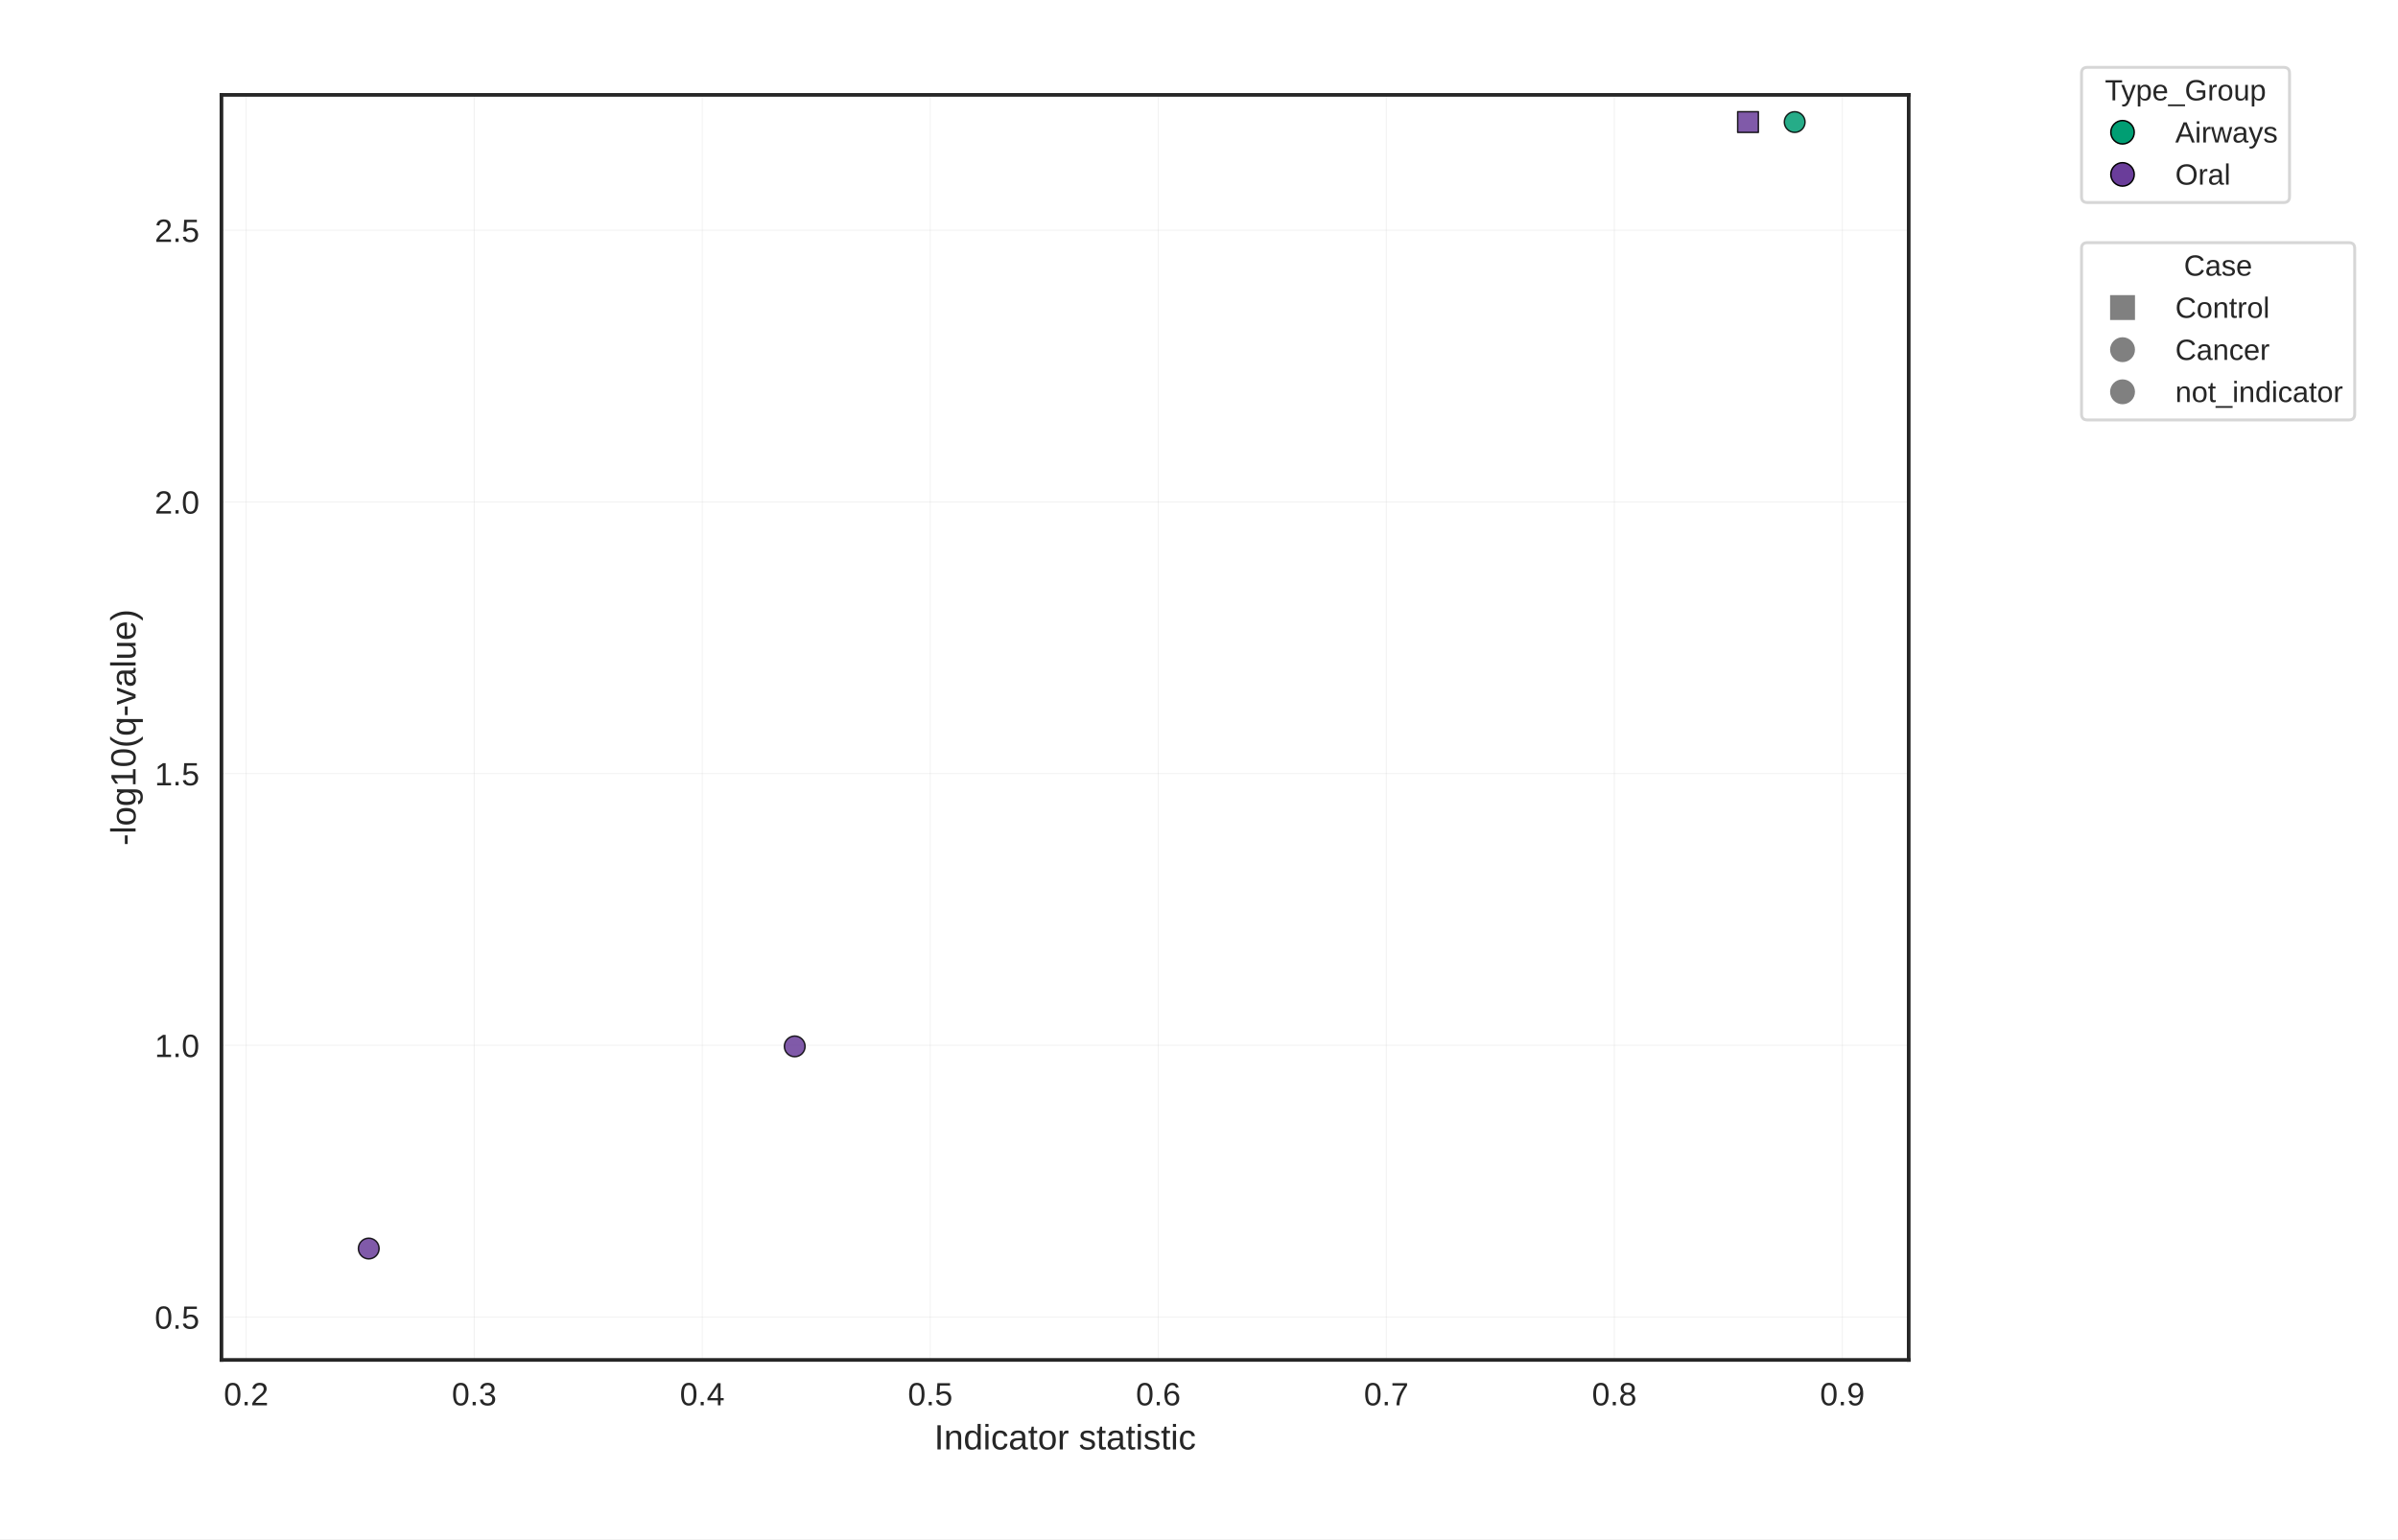
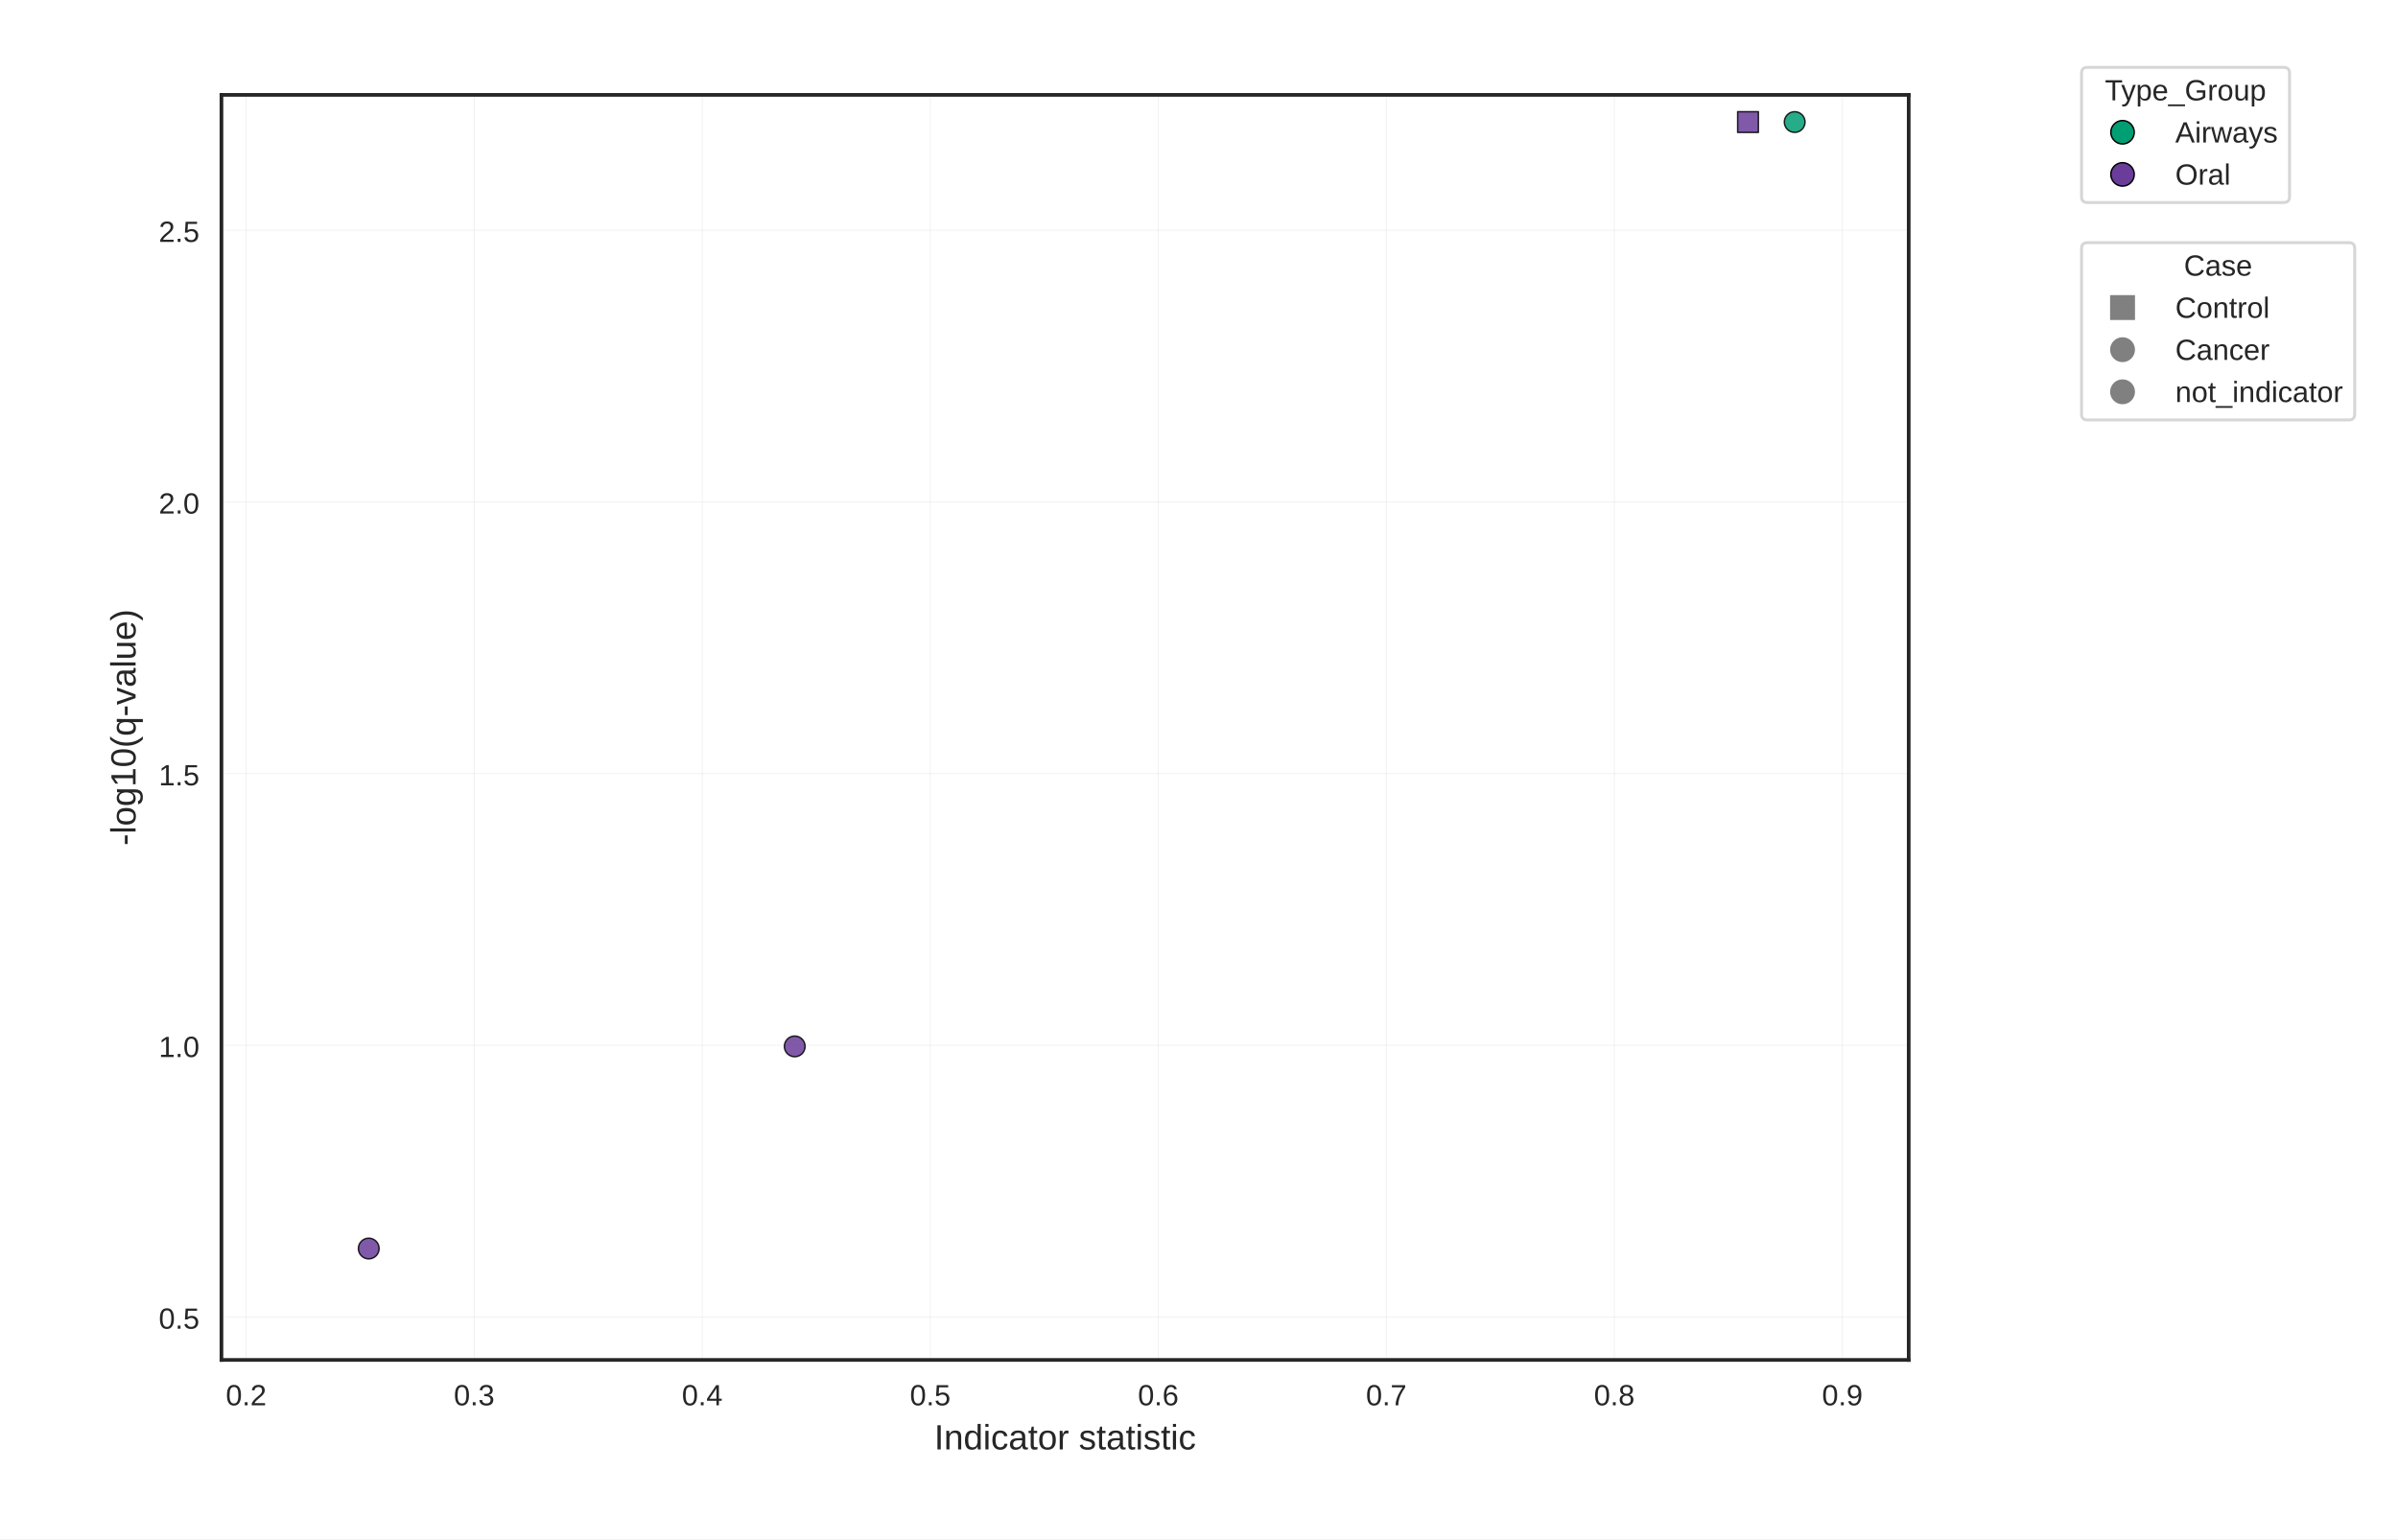
<svg xmlns="http://www.w3.org/2000/svg" xmlns:xlink="http://www.w3.org/1999/xlink" width="818.64pt" height="525.6pt" viewBox="0 0 818.64 525.6" version="1.1">
  <defs>
    <style type="text/css">*{stroke-linejoin: round; stroke-linecap: butt}</style>
  </defs>
  <g id="figure_1">
    <g id="patch_1">
      <path d="M 0 525.6  L 818.64 525.6  L 818.64 0  L 0 0  z " style="fill: #ffffff" />
    </g>
    <g id="axes_1">
      <g id="patch_2">
        <path d="M 75.6 464.4  L 651.6 464.4  L 651.6 32.4  L 75.6 32.4  z " style="fill: #ffffff" />
      </g>
      <g id="matplotlib.axis_1">
        <g id="xtick_1">
          <g id="line2d_1">
            <path d="M 84.04 464.4  L 84.04 32.4  " clip-path="url(#p9dbf37ff40)" style="fill: none; stroke: #cccccc; stroke-opacity: 0.3; stroke-width: 0.3; stroke-linecap: round" />
          </g>
          <g id="text_1">
-             <text style="font-size: 11px; font-family: 'Arial', 'DejaVu Sans', 'Liberation Sans', 'Bitstream Vera Sans', sans-serif; text-anchor: middle; fill: #262626" x="84.04" y="479.908" transform="rotate(-0 84.0404 479.9083)">0.2</text>
+             <text style="font-size: 10px; font-family: 'Arial', 'DejaVu Sans', 'Liberation Sans', 'Bitstream Vera Sans', sans-serif; text-anchor: middle; fill: #262626" x="84.04" y="479.908" transform="rotate(-0 84.0404 479.9083)">0.2</text>
          </g>
        </g>
        <g id="xtick_2">
          <g id="line2d_2">
            <path d="M 161.885 464.4  L 161.885 32.4  " clip-path="url(#p9dbf37ff40)" style="fill: none; stroke: #cccccc; stroke-opacity: 0.3; stroke-width: 0.3; stroke-linecap: round" />
          </g>
          <g id="text_2">
-             <text style="font-size: 11px; font-family: 'Arial', 'DejaVu Sans', 'Liberation Sans', 'Bitstream Vera Sans', sans-serif; text-anchor: middle; fill: #262626" x="161.885" y="479.908" transform="rotate(-0 161.8852 479.9083)">0.3</text>
+             <text style="font-size: 10px; font-family: 'Arial', 'DejaVu Sans', 'Liberation Sans', 'Bitstream Vera Sans', sans-serif; text-anchor: middle; fill: #262626" x="161.885" y="479.908" transform="rotate(-0 161.8852 479.9083)">0.3</text>
          </g>
        </g>
        <g id="xtick_3">
          <g id="line2d_3">
            <path d="M 239.73 464.4  L 239.73 32.4  " clip-path="url(#p9dbf37ff40)" style="fill: none; stroke: #cccccc; stroke-opacity: 0.3; stroke-width: 0.3; stroke-linecap: round" />
          </g>
          <g id="text_3">
-             <text style="font-size: 11px; font-family: 'Arial', 'DejaVu Sans', 'Liberation Sans', 'Bitstream Vera Sans', sans-serif; text-anchor: middle; fill: #262626" x="239.73" y="479.908" transform="rotate(-0 239.7299 479.9083)">0.4</text>
+             <text style="font-size: 10px; font-family: 'Arial', 'DejaVu Sans', 'Liberation Sans', 'Bitstream Vera Sans', sans-serif; text-anchor: middle; fill: #262626" x="239.73" y="479.908" transform="rotate(-0 239.7299 479.9083)">0.4</text>
          </g>
        </g>
        <g id="xtick_4">
          <g id="line2d_4">
            <path d="M 317.575 464.4  L 317.575 32.4  " clip-path="url(#p9dbf37ff40)" style="fill: none; stroke: #cccccc; stroke-opacity: 0.3; stroke-width: 0.3; stroke-linecap: round" />
          </g>
          <g id="text_4">
-             <text style="font-size: 11px; font-family: 'Arial', 'DejaVu Sans', 'Liberation Sans', 'Bitstream Vera Sans', sans-serif; text-anchor: middle; fill: #262626" x="317.575" y="479.908" transform="rotate(-0 317.5747 479.9083)">0.5</text>
+             <text style="font-size: 10px; font-family: 'Arial', 'DejaVu Sans', 'Liberation Sans', 'Bitstream Vera Sans', sans-serif; text-anchor: middle; fill: #262626" x="317.575" y="479.908" transform="rotate(-0 317.5747 479.9083)">0.5</text>
          </g>
        </g>
        <g id="xtick_5">
          <g id="line2d_5">
            <path d="M 395.419 464.4  L 395.419 32.4  " clip-path="url(#p9dbf37ff40)" style="fill: none; stroke: #cccccc; stroke-opacity: 0.3; stroke-width: 0.3; stroke-linecap: round" />
          </g>
          <g id="text_5">
-             <text style="font-size: 11px; font-family: 'Arial', 'DejaVu Sans', 'Liberation Sans', 'Bitstream Vera Sans', sans-serif; text-anchor: middle; fill: #262626" x="395.419" y="479.908" transform="rotate(-0 395.4194 479.9083)">0.6</text>
+             <text style="font-size: 10px; font-family: 'Arial', 'DejaVu Sans', 'Liberation Sans', 'Bitstream Vera Sans', sans-serif; text-anchor: middle; fill: #262626" x="395.419" y="479.908" transform="rotate(-0 395.4194 479.9083)">0.6</text>
          </g>
        </g>
        <g id="xtick_6">
          <g id="line2d_6">
            <path d="M 473.264 464.4  L 473.264 32.4  " clip-path="url(#p9dbf37ff40)" style="fill: none; stroke: #cccccc; stroke-opacity: 0.3; stroke-width: 0.3; stroke-linecap: round" />
          </g>
          <g id="text_6">
-             <text style="font-size: 11px; font-family: 'Arial', 'DejaVu Sans', 'Liberation Sans', 'Bitstream Vera Sans', sans-serif; text-anchor: middle; fill: #262626" x="473.264" y="479.908" transform="rotate(-0 473.2642 479.9083)">0.7</text>
+             <text style="font-size: 10px; font-family: 'Arial', 'DejaVu Sans', 'Liberation Sans', 'Bitstream Vera Sans', sans-serif; text-anchor: middle; fill: #262626" x="473.264" y="479.908" transform="rotate(-0 473.2642 479.9083)">0.7</text>
          </g>
        </g>
        <g id="xtick_7">
          <g id="line2d_7">
            <path d="M 551.109 464.4  L 551.109 32.4  " clip-path="url(#p9dbf37ff40)" style="fill: none; stroke: #cccccc; stroke-opacity: 0.3; stroke-width: 0.3; stroke-linecap: round" />
          </g>
          <g id="text_7">
-             <text style="font-size: 11px; font-family: 'Arial', 'DejaVu Sans', 'Liberation Sans', 'Bitstream Vera Sans', sans-serif; text-anchor: middle; fill: #262626" x="551.109" y="479.908" transform="rotate(-0 551.1089 479.9083)">0.8</text>
+             <text style="font-size: 10px; font-family: 'Arial', 'DejaVu Sans', 'Liberation Sans', 'Bitstream Vera Sans', sans-serif; text-anchor: middle; fill: #262626" x="551.109" y="479.908" transform="rotate(-0 551.1089 479.9083)">0.8</text>
          </g>
        </g>
        <g id="xtick_8">
          <g id="line2d_8">
            <path d="M 628.954 464.4  L 628.954 32.4  " clip-path="url(#p9dbf37ff40)" style="fill: none; stroke: #cccccc; stroke-opacity: 0.3; stroke-width: 0.3; stroke-linecap: round" />
          </g>
          <g id="text_8">
-             <text style="font-size: 11px; font-family: 'Arial', 'DejaVu Sans', 'Liberation Sans', 'Bitstream Vera Sans', sans-serif; text-anchor: middle; fill: #262626" x="628.954" y="479.908" transform="rotate(-0 628.9537 479.9083)">0.9</text>
+             <text style="font-size: 10px; font-family: 'Arial', 'DejaVu Sans', 'Liberation Sans', 'Bitstream Vera Sans', sans-serif; text-anchor: middle; fill: #262626" x="628.954" y="479.908" transform="rotate(-0 628.9537 479.9083)">0.9</text>
          </g>
        </g>
        <g id="text_9">
          <text style="font-size: 12px; font-family: 'Arial', 'DejaVu Sans', 'Liberation Sans', 'Bitstream Vera Sans', sans-serif; text-anchor: middle; fill: #262626" x="363.6" y="494.96" transform="rotate(-0 363.6 494.9596)">Indicator statistic</text>
        </g>
      </g>
      <g id="matplotlib.axis_2">
        <g id="ytick_1">
          <g id="line2d_9">
            <path d="M 75.6 449.74  L 651.6 449.74  " clip-path="url(#p9dbf37ff40)" style="fill: none; stroke: #cccccc; stroke-opacity: 0.3; stroke-width: 0.3; stroke-linecap: round" />
          </g>
          <g id="text_10">
-             <text style="font-size: 11px; font-family: 'Arial', 'DejaVu Sans', 'Liberation Sans', 'Bitstream Vera Sans', sans-serif; text-anchor: end; fill: #262626" x="68.1" y="453.744" transform="rotate(-0 68.1 453.7444)">0.5</text>
+             <text style="font-size: 10px; font-family: 'Arial', 'DejaVu Sans', 'Liberation Sans', 'Bitstream Vera Sans', sans-serif; text-anchor: end; fill: #262626" x="68.1" y="453.744" transform="rotate(-0 68.1 453.7444)">0.5</text>
          </g>
        </g>
        <g id="ytick_2">
          <g id="line2d_10">
            <path d="M 75.6 356.957  L 651.6 356.957  " clip-path="url(#p9dbf37ff40)" style="fill: none; stroke: #cccccc; stroke-opacity: 0.3; stroke-width: 0.3; stroke-linecap: round" />
          </g>
          <g id="text_11">
-             <text style="font-size: 11px; font-family: 'Arial', 'DejaVu Sans', 'Liberation Sans', 'Bitstream Vera Sans', sans-serif; text-anchor: end; fill: #262626" x="68.1" y="360.961" transform="rotate(-0 68.1 360.9609)">1.0</text>
+             <text style="font-size: 10px; font-family: 'Arial', 'DejaVu Sans', 'Liberation Sans', 'Bitstream Vera Sans', sans-serif; text-anchor: end; fill: #262626" x="68.1" y="360.961" transform="rotate(-0 68.1 360.9609)">1.0</text>
          </g>
        </g>
        <g id="ytick_3">
          <g id="line2d_11">
            <path d="M 75.6 264.173  L 651.6 264.173  " clip-path="url(#p9dbf37ff40)" style="fill: none; stroke: #cccccc; stroke-opacity: 0.3; stroke-width: 0.3; stroke-linecap: round" />
          </g>
          <g id="text_12">
-             <text style="font-size: 11px; font-family: 'Arial', 'DejaVu Sans', 'Liberation Sans', 'Bitstream Vera Sans', sans-serif; text-anchor: end; fill: #262626" x="68.1" y="268.177" transform="rotate(-0 68.1 268.1773)">1.5</text>
+             <text style="font-size: 10px; font-family: 'Arial', 'DejaVu Sans', 'Liberation Sans', 'Bitstream Vera Sans', sans-serif; text-anchor: end; fill: #262626" x="68.1" y="268.177" transform="rotate(-0 68.1 268.1773)">1.5</text>
          </g>
        </g>
        <g id="ytick_4">
          <g id="line2d_12">
            <path d="M 75.6 171.39  L 651.6 171.39  " clip-path="url(#p9dbf37ff40)" style="fill: none; stroke: #cccccc; stroke-opacity: 0.3; stroke-width: 0.3; stroke-linecap: round" />
          </g>
          <g id="text_13">
-             <text style="font-size: 11px; font-family: 'Arial', 'DejaVu Sans', 'Liberation Sans', 'Bitstream Vera Sans', sans-serif; text-anchor: end; fill: #262626" x="68.1" y="175.394" transform="rotate(-0 68.1 175.3938)">2.0</text>
+             <text style="font-size: 10px; font-family: 'Arial', 'DejaVu Sans', 'Liberation Sans', 'Bitstream Vera Sans', sans-serif; text-anchor: end; fill: #262626" x="68.1" y="175.394" transform="rotate(-0 68.1 175.3938)">2.0</text>
          </g>
        </g>
        <g id="ytick_5">
          <g id="line2d_13">
            <path d="M 75.6 78.606  L 651.6 78.606  " clip-path="url(#p9dbf37ff40)" style="fill: none; stroke: #cccccc; stroke-opacity: 0.3; stroke-width: 0.3; stroke-linecap: round" />
          </g>
          <g id="text_14">
-             <text style="font-size: 11px; font-family: 'Arial', 'DejaVu Sans', 'Liberation Sans', 'Bitstream Vera Sans', sans-serif; text-anchor: end; fill: #262626" x="68.1" y="82.61" transform="rotate(-0 68.1 82.61034)">2.5</text>
+             <text style="font-size: 10px; font-family: 'Arial', 'DejaVu Sans', 'Liberation Sans', 'Bitstream Vera Sans', sans-serif; text-anchor: end; fill: #262626" x="68.1" y="82.61" transform="rotate(-0 68.1 82.61034)">2.5</text>
          </g>
        </g>
        <g id="text_15">
          <text style="font-size: 12px; font-family: 'Arial', 'DejaVu Sans', 'Liberation Sans', 'Bitstream Vera Sans', sans-serif; text-anchor: middle; fill: #262626" x="46.284" y="248.4" transform="rotate(-90 46.28437 248.4)">-log10(q-value)</text>
        </g>
      </g>
      <g id="PathCollection_1">
        <path d="M 593.211 45.214  L 600.282 45.214  L 600.282 38.143  L 593.211 38.143  z " clip-path="url(#p9dbf37ff40)" style="fill: #6a3d9a; fill-opacity: 0.85; stroke: #000000; stroke-opacity: 0.85; stroke-width: 0.5" />
        <path d="M 612.678 45.214  C 613.615 45.214 614.515 44.841 615.178 44.178  C 615.841 43.515 616.213 42.616 616.213 41.678  C 616.213 40.741 615.841 39.841 615.178 39.178  C 614.515 38.515 613.615 38.143 612.678 38.143  C 611.74 38.143 610.841 38.515 610.178 39.178  C 609.515 39.841 609.142 40.741 609.142 41.678  C 609.142 42.616 609.515 43.515 610.178 44.178  C 610.841 44.841 611.74 45.214 612.678 45.214  z " clip-path="url(#p9dbf37ff40)" style="fill: #009e73; fill-opacity: 0.85; stroke: #000000; stroke-opacity: 0.85; stroke-width: 0.5" />
        <path d="M 125.884 429.894  C 126.821 429.894 127.721 429.522 128.384 428.859  C 129.047 428.196 129.419 427.296 129.419 426.359  C 129.419 425.421 129.047 424.522 128.384 423.859  C 127.721 423.196 126.821 422.823 125.884 422.823  C 124.946 422.823 124.047 423.196 123.384 423.859  C 122.721 424.522 122.348 425.421 122.348 426.359  C 122.348 427.296 122.721 428.196 123.384 428.859  C 124.047 429.522 124.946 429.894 125.884 429.894  z " clip-path="url(#p9dbf37ff40)" style="fill: #6a3d9a; fill-opacity: 0.85; stroke: #000000; stroke-opacity: 0.85; stroke-width: 0.5" />
        <path d="M 271.309 360.863  C 272.246 360.863 273.146 360.491 273.809 359.828  C 274.472 359.165 274.844 358.265 274.844 357.328  C 274.844 356.39 274.472 355.491 273.809 354.828  C 273.146 354.165 272.246 353.792 271.309 353.792  C 270.371 353.792 269.472 354.165 268.809 354.828  C 268.146 355.491 267.773 356.39 267.773 357.328  C 267.773 358.265 268.146 359.165 268.809 359.828  C 269.472 360.491 270.371 360.863 271.309 360.863  z " clip-path="url(#p9dbf37ff40)" style="fill: #6a3d9a; fill-opacity: 0.85; stroke: #000000; stroke-opacity: 0.85; stroke-width: 0.5" />
      </g>
      <g id="patch_3">
        <path d="M 75.6 464.4  L 75.6 32.4  " style="fill: none; stroke: #262626; stroke-width: 1.25; stroke-linejoin: miter; stroke-linecap: square" />
      </g>
      <g id="patch_4">
        <path d="M 651.6 464.4  L 651.6 32.4  " style="fill: none; stroke: #262626; stroke-width: 1.25; stroke-linejoin: miter; stroke-linecap: square" />
      </g>
      <g id="patch_5">
        <path d="M 75.6 464.4  L 651.6 464.4  " style="fill: none; stroke: #262626; stroke-width: 1.25; stroke-linejoin: miter; stroke-linecap: square" />
      </g>
      <g id="patch_6">
        <path d="M 75.6 32.4  L 651.6 32.4  " style="fill: none; stroke: #262626; stroke-width: 1.25; stroke-linejoin: miter; stroke-linecap: square" />
      </g>
    </g>
    <g id="axes_2">
      <g id="legend_1">
        <g id="patch_7">
          <path d="M 712.6 69.16  L 779.605 69.16  Q 781.605 69.16 781.605 67.16  L 781.605 25  Q 781.605 23 779.605 23  L 712.6 23  Q 710.6 23 710.6 25  L 710.6 67.16  Q 710.6 69.16 712.6 69.16  z " style="fill: #ffffff; opacity: 0.8; stroke: #cccccc; stroke-linejoin: miter" />
        </g>
        <g id="text_16">
          <text style="font-size: 10px; font-family: 'Arial', 'DejaVu Sans', 'Liberation Sans', 'Bitstream Vera Sans', sans-serif; text-anchor: start; fill: #262626" x="718.587" y="34.28" transform="rotate(-0 718.5875 34.28027)">Type_Group</text>
        </g>
        <g id="line2d_14">
          <defs>
            <path id="m8591c64ef0" d="M 0 4  C 1.061 4 2.078 3.579 2.828 2.828  C 3.579 2.078 4 1.061 4 0  C 4 -1.061 3.579 -2.078 2.828 -2.828  C 2.078 -3.579 1.061 -4 0 -4  C -1.061 -4 -2.078 -3.579 -2.828 -2.828  C -3.579 -2.078 -4 -1.061 -4 0  C -4 1.061 -3.579 2.078 -2.828 2.828  C -2.078 3.579 -1.061 4 0 4  z " style="stroke: #000000; stroke-width: 0.5" />
          </defs>
          <g>
            <use xlink:href="#m8591c64ef0" x="724.6" y="45.165" style="fill: #009e73; stroke: #000000; stroke-width: 0.5" />
          </g>
        </g>
        <g id="text_17">
          <text style="font-size: 10px; font-family: 'Arial', 'DejaVu Sans', 'Liberation Sans', 'Bitstream Vera Sans', sans-serif; text-anchor: start; fill: #262626" x="742.6" y="48.665" transform="rotate(-0 742.6 48.66523)">Airways</text>
        </g>
        <g id="line2d_15">
          <defs>
            <path id="m52d1aaefb8" d="M 0 4  C 1.061 4 2.078 3.579 2.828 2.828  C 3.579 2.078 4 1.061 4 0  C 4 -1.061 3.579 -2.078 2.828 -2.828  C 2.078 -3.579 1.061 -4 0 -4  C -1.061 -4 -2.078 -3.579 -2.828 -2.828  C -3.579 -2.078 -4 -1.061 -4 0  C -4 1.061 -3.579 2.078 -2.828 2.828  C -2.078 3.579 -1.061 4 0 4  z " style="stroke: #000000; stroke-width: 0.5" />
          </defs>
          <g>
            <use xlink:href="#m52d1aaefb8" x="724.6" y="59.556" style="fill: #6a3d9a; stroke: #000000; stroke-width: 0.5" />
          </g>
        </g>
        <g id="text_18">
          <text style="font-size: 10px; font-family: 'Arial', 'DejaVu Sans', 'Liberation Sans', 'Bitstream Vera Sans', sans-serif; text-anchor: start; fill: #262626" x="742.6" y="63.056" transform="rotate(-0 742.6 63.05586)">Oral</text>
        </g>
      </g>
      <g id="legend_2">
        <g id="patch_8">
          <path d="M 712.6 143.403  L 801.856 143.403  Q 803.856 143.403 803.856 141.403  L 803.856 84.864  Q 803.856 82.864 801.856 82.864  L 712.6 82.864  Q 710.6 82.864 710.6 84.864  L 710.6 141.403  Q 710.6 143.403 712.6 143.403  z " style="fill: #ffffff; opacity: 0.8; stroke: #cccccc; stroke-linejoin: miter" />
        </g>
        <g id="text_19">
          <text style="font-size: 10px; font-family: 'Arial', 'DejaVu Sans', 'Liberation Sans', 'Bitstream Vera Sans', sans-serif; text-anchor: start; fill: #262626" x="745.556" y="94.144" transform="rotate(-0 745.5562 94.14385)">Case</text>
        </g>
        <g id="line2d_16">
          <defs>
            <path id="m6d28094e48" d="M -4 4  L 4 4  L 4 -4  L -4 -4  z " style="stroke: #808080; stroke-width: 0.5; stroke-linejoin: miter" />
          </defs>
          <g>
            <use xlink:href="#m6d28094e48" x="724.6" y="105.029" style="fill: #808080; stroke: #808080; stroke-width: 0.5; stroke-linejoin: miter" />
          </g>
        </g>
        <g id="text_20">
          <text style="font-size: 10px; font-family: 'Arial', 'DejaVu Sans', 'Liberation Sans', 'Bitstream Vera Sans', sans-serif; text-anchor: start; fill: #262626" x="742.6" y="108.529" transform="rotate(-0 742.6 108.5286)">Control</text>
        </g>
        <g id="line2d_17">
          <defs>
            <path id="m5b8df96a8b" d="M 0 4  C 1.061 4 2.078 3.579 2.828 2.828  C 3.579 2.078 4 1.061 4 0  C 4 -1.061 3.579 -2.078 2.828 -2.828  C 2.078 -3.579 1.061 -4 0 -4  C -1.061 -4 -2.078 -3.579 -2.828 -2.828  C -3.579 -2.078 -4 -1.061 -4 0  C -4 1.061 -3.579 2.078 -2.828 2.828  C -2.078 3.579 -1.061 4 0 4  z " style="stroke: #808080; stroke-width: 0.5" />
          </defs>
          <g>
            <use xlink:href="#m5b8df96a8b" x="724.6" y="119.413" style="fill: #808080; stroke: #808080; stroke-width: 0.5" />
          </g>
        </g>
        <g id="text_21">
          <text style="font-size: 10px; font-family: 'Arial', 'DejaVu Sans', 'Liberation Sans', 'Bitstream Vera Sans', sans-serif; text-anchor: start; fill: #262626" x="742.6" y="122.913" transform="rotate(-0 742.6 122.9134)">Cancer</text>
        </g>
        <g id="line2d_18">
          <g>
            <use xlink:href="#m5b8df96a8b" x="724.6" y="133.798" style="fill: #808080; stroke: #808080; stroke-width: 0.5" />
          </g>
        </g>
        <g id="text_22">
          <text style="font-size: 10px; font-family: 'Arial', 'DejaVu Sans', 'Liberation Sans', 'Bitstream Vera Sans', sans-serif; text-anchor: start; fill: #262626" x="742.6" y="137.298" transform="rotate(-0 742.6 137.2981)">not_indicator</text>
        </g>
      </g>
    </g>
  </g>
  <defs>
    <clipPath id="p9dbf37ff40">
      <rect x="75.6" y="32.4" width="576" height="432" />
    </clipPath>
  </defs>
</svg>
